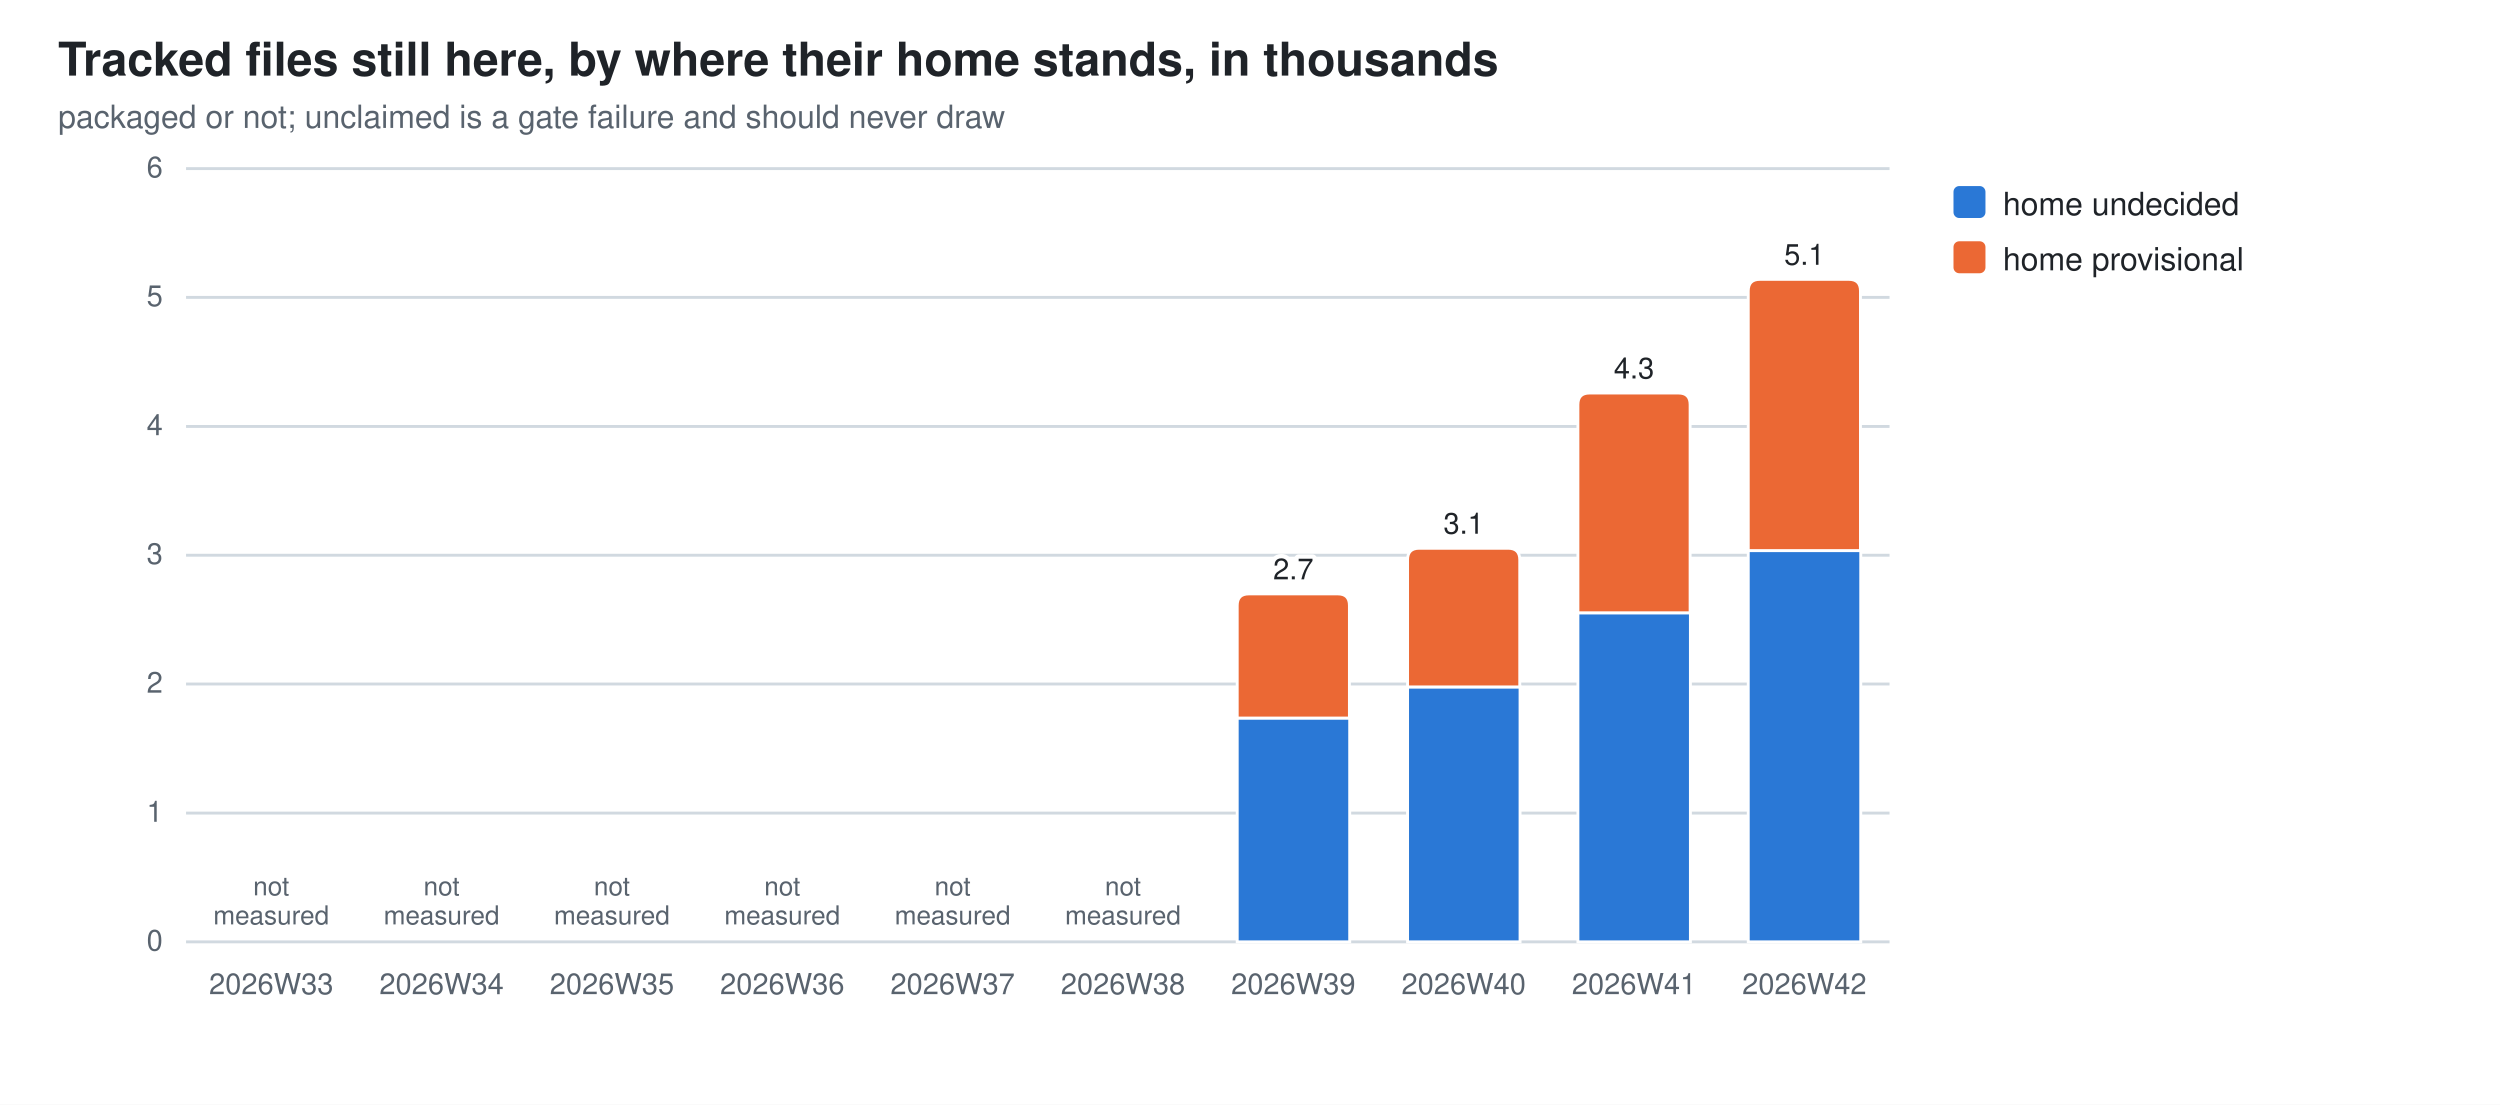
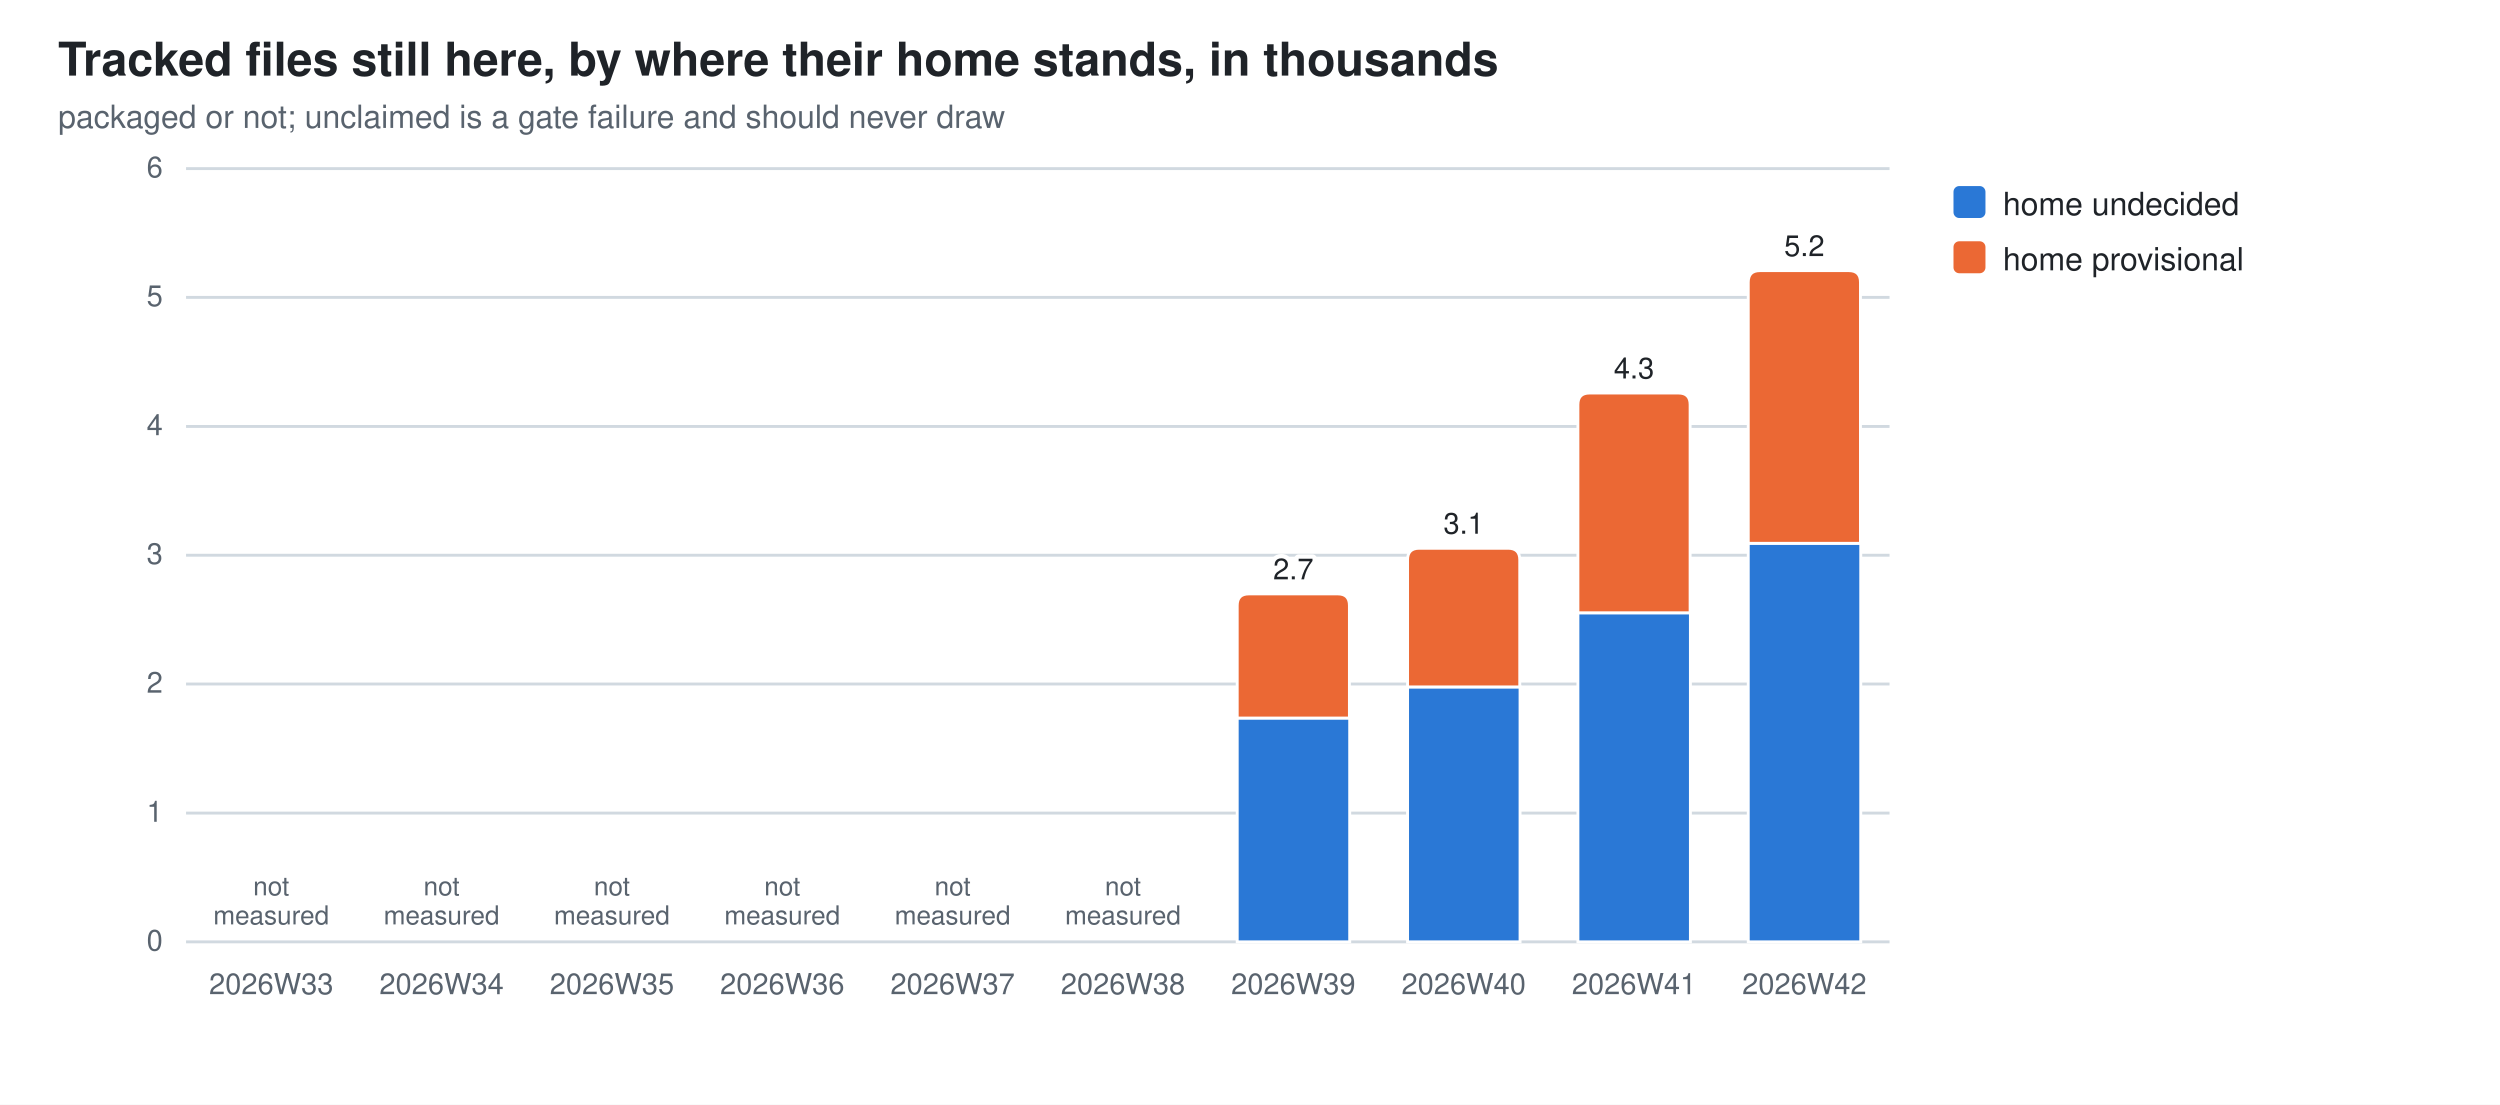
<svg xmlns="http://www.w3.org/2000/svg" width="860" height="380" viewBox="0 0 860 380" role="img" aria-label="Tracked files still here, by where their home stands, in thousands">
  <style>
  .bg{fill:#ffffff} .fg{fill:#1f2328} .mut{fill:#59636e} .grid{stroke:#d1d9e0}
  .seg{stroke:#ffffff;stroke-width:1}
  .val{paint-order:stroke;stroke:#ffffff;stroke-width:3px;stroke-linejoin:round}
  .s0{fill:#2a78d6}  .s1{fill:#eb6834}
  @media (prefers-color-scheme: dark){
    .bg{fill:#0d1117} .fg{fill:#e6edf3} .mut{fill:#9198a1} .grid{stroke:#30363d}
    .seg{stroke:#0d1117} .val{stroke:#0d1117} .s0{fill:#3987e5} .s1{fill:#d95926}}
  text{font-family:-apple-system,BlinkMacSystemFont,"Segoe UI",Helvetica,Arial,sans-serif}
</style>
  <rect class="bg" width="860" height="380" />
  <text class="fg" x="20" y="26" font-size="16" font-weight="600">Tracked files still here, by where their home stands, in thousands</text>
  <text class="mut" x="20" y="44" font-size="11">packaged or not; unclaimed is a gate failure and should never draw</text>
  <line class="grid" x1="64" y1="324.0" x2="650.0" y2="324.0" stroke-width="1" />
  <text class="mut" x="56" y="327.0" font-size="10" text-anchor="end">0</text>
  <line class="grid" x1="64" y1="279.7" x2="650.0" y2="279.7" stroke-width="1" />
  <text class="mut" x="56" y="282.7" font-size="10" text-anchor="end">1</text>
  <line class="grid" x1="64" y1="235.3" x2="650.0" y2="235.3" stroke-width="1" />
  <text class="mut" x="56" y="238.3" font-size="10" text-anchor="end">2</text>
  <line class="grid" x1="64" y1="191.0" x2="650.0" y2="191.0" stroke-width="1" />
  <text class="mut" x="56" y="194.0" font-size="10" text-anchor="end">3</text>
  <line class="grid" x1="64" y1="146.7" x2="650.0" y2="146.7" stroke-width="1" />
  <text class="mut" x="56" y="149.7" font-size="10" text-anchor="end">4</text>
  <line class="grid" x1="64" y1="102.3" x2="650.0" y2="102.3" stroke-width="1" />
  <text class="mut" x="56" y="105.3" font-size="10" text-anchor="end">5</text>
  <line class="grid" x1="64" y1="58.0" x2="650.0" y2="58.0" stroke-width="1" />
  <text class="mut" x="56" y="61.0" font-size="10" text-anchor="end">6</text>
  <text class="mut" x="93.3" y="342" font-size="10" text-anchor="middle">2026W33</text>
  <text class="mut" x="93.3" y="308.0" font-size="9" text-anchor="middle">not<tspan x="93.3" dy="10">measured</tspan>
  </text>
  <text class="mut" x="151.9" y="342" font-size="10" text-anchor="middle">2026W34</text>
  <text class="mut" x="151.9" y="308.0" font-size="9" text-anchor="middle">not<tspan x="151.9" dy="10">measured</tspan>
  </text>
  <text class="mut" x="210.5" y="342" font-size="10" text-anchor="middle">2026W35</text>
  <text class="mut" x="210.5" y="308.0" font-size="9" text-anchor="middle">not<tspan x="210.5" dy="10">measured</tspan>
  </text>
  <text class="mut" x="269.1" y="342" font-size="10" text-anchor="middle">2026W36</text>
  <text class="mut" x="269.1" y="308.0" font-size="9" text-anchor="middle">not<tspan x="269.1" dy="10">measured</tspan>
  </text>
  <text class="mut" x="327.7" y="342" font-size="10" text-anchor="middle">2026W37</text>
  <text class="mut" x="327.7" y="308.0" font-size="9" text-anchor="middle">not<tspan x="327.7" dy="10">measured</tspan>
  </text>
  <text class="mut" x="386.3" y="342" font-size="10" text-anchor="middle">2026W38</text>
  <text class="mut" x="386.3" y="308.0" font-size="9" text-anchor="middle">not<tspan x="386.3" dy="10">measured</tspan>
  </text>
  <rect class="seg s0" x="425.6" y="247.0" width="38.7" height="77.0" />
  <path class="seg s1" d="M425.6,247.0 V208.3 Q425.6,204.3 429.6,204.3 H460.2 Q464.2,204.3 464.2,208.3 V247.0 Z" />
  <text class="mut" x="444.9" y="342" font-size="10" text-anchor="middle">2026W39</text>
  <text class="fg val" x="444.9" y="199.3" font-size="10" text-anchor="middle">2.7</text>
  <rect class="seg s0" x="484.2" y="236.3" width="38.7" height="87.7" />
  <path class="seg s1" d="M484.2,236.3 V192.6 Q484.2,188.6 488.2,188.6 H518.8 Q522.8,188.6 522.8,192.6 V236.3 Z" />
  <text class="mut" x="503.5" y="342" font-size="10" text-anchor="middle">2026W40</text>
  <text class="fg val" x="503.5" y="183.6" font-size="10" text-anchor="middle">3.1</text>
  <rect class="seg s0" x="542.8" y="210.8" width="38.7" height="113.2" />
  <path class="seg s1" d="M542.8,210.8 V139.2 Q542.8,135.2 546.8,135.2 H577.4 Q581.4,135.2 581.4,139.2 V210.8 Z" />
  <text class="mut" x="562.1" y="342" font-size="10" text-anchor="middle">2026W41</text>
  <text class="fg val" x="562.1" y="130.2" font-size="10" text-anchor="middle">4.3</text>
-   <rect class="seg s0" x="601.4" y="189.4" width="38.7" height="134.6" />
-   <path class="seg s1" d="M601.4,189.4 V100.1 Q601.4,96.1 605.4,96.1 H636.0 Q640.0,96.1 640.0,100.1 V189.4 Z" />
+   <rect class="seg s0" x="601.4" y="186.9" width="38.7" height="137.1" />
+   <path class="seg s1" d="M601.4,186.9 V97.1 Q601.4,93.1 605.4,93.1 H636.0 Q640.0,93.1 640.0,97.1 V186.9 Z" />
  <text class="mut" x="620.7" y="342" font-size="10" text-anchor="middle">2026W42</text>
-   <text class="fg val" x="620.7" y="91.1" font-size="10" text-anchor="middle">5.1</text>
+   <text class="fg val" x="620.7" y="88.1" font-size="10" text-anchor="middle">5.2</text>
  <rect class="s0" x="672" y="64" width="11" height="11" rx="2" />
  <text class="fg" y="74" font-size="11">
    <tspan x="689" dy="0">home undecided</tspan>
  </text>
  <rect class="s1" x="672" y="83" width="11" height="11" rx="2" />
  <text class="fg" y="93" font-size="11">
    <tspan x="689" dy="0">home provisional</tspan>
  </text>
</svg>
